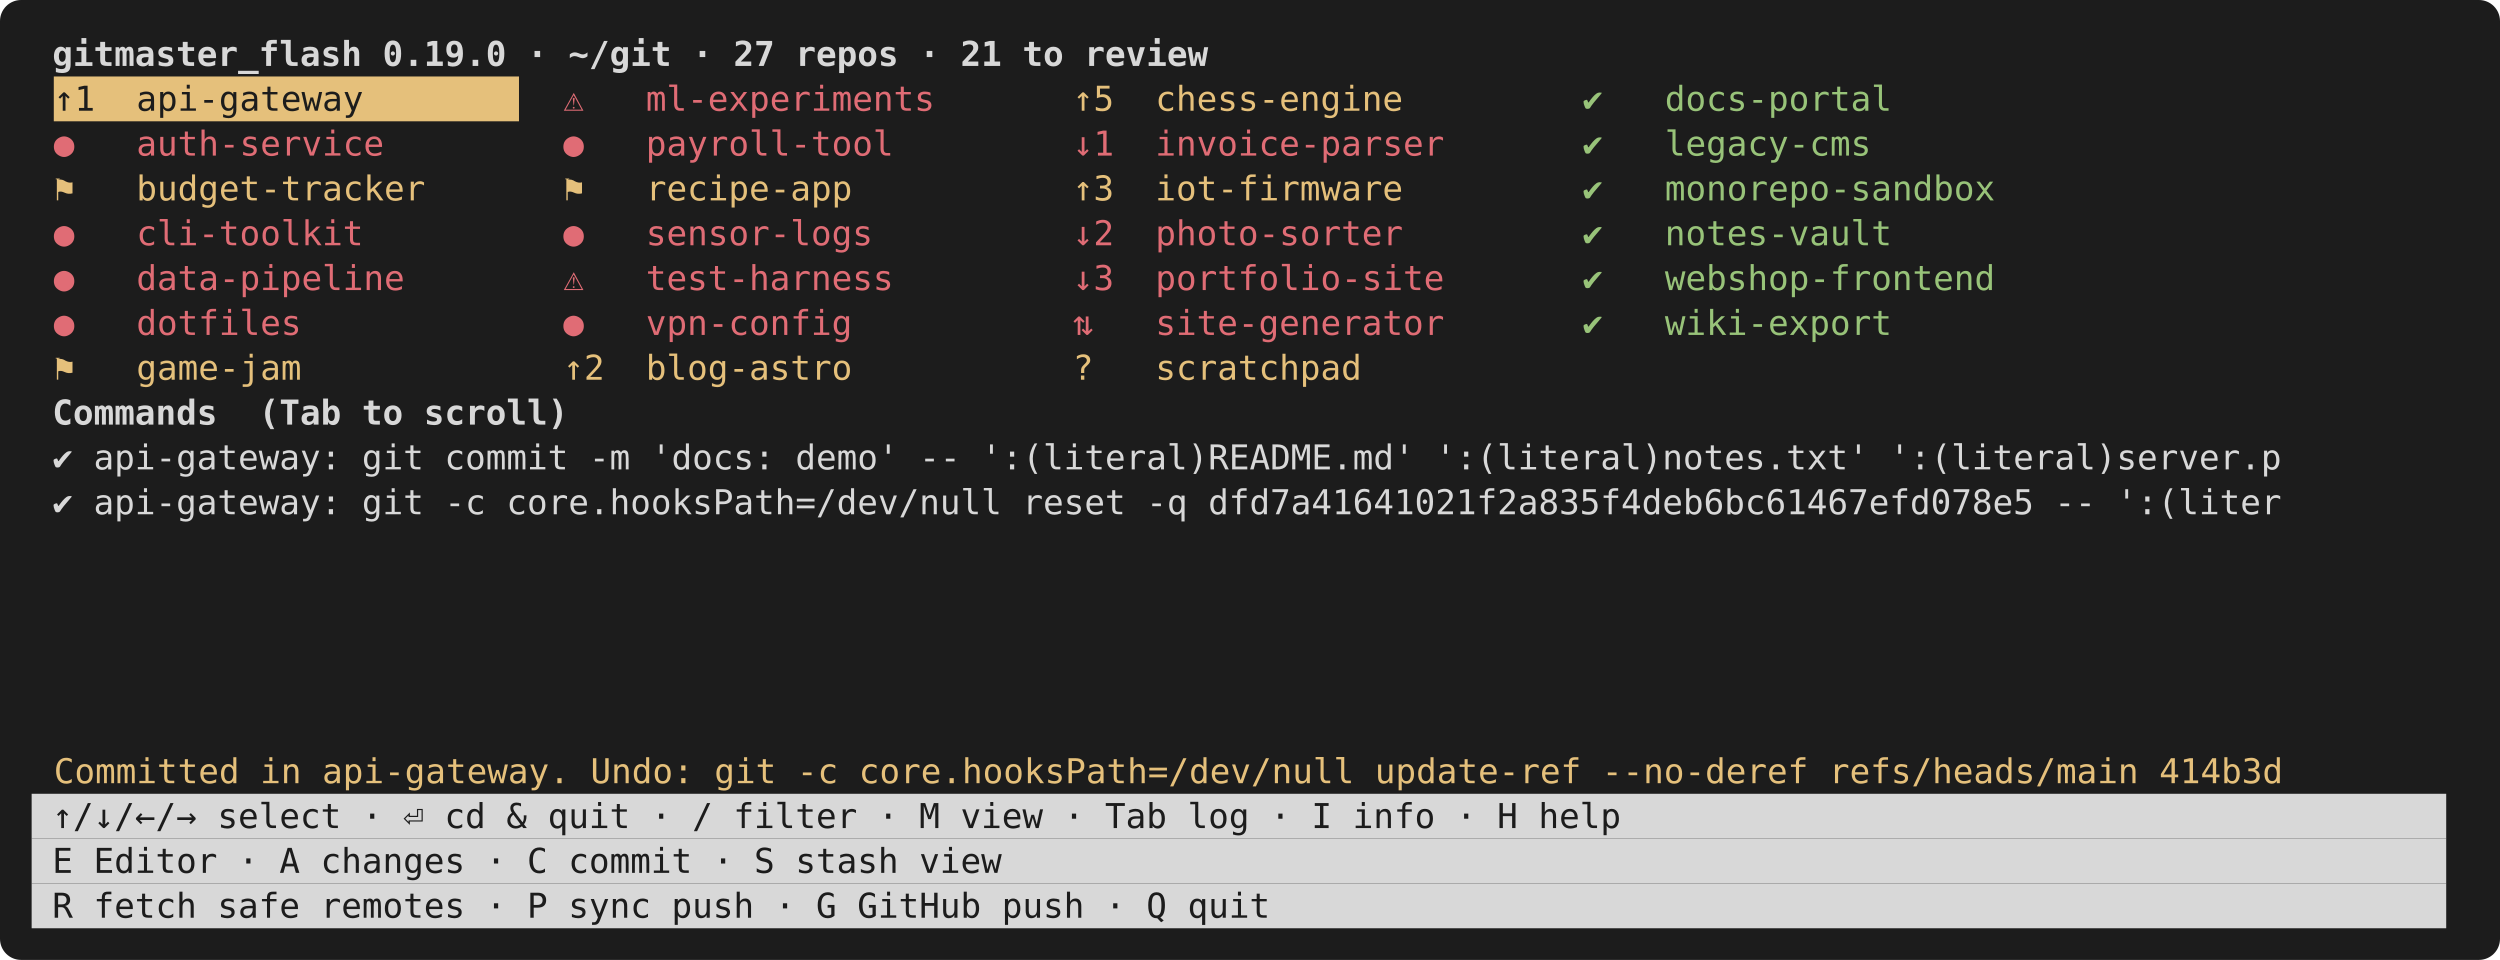
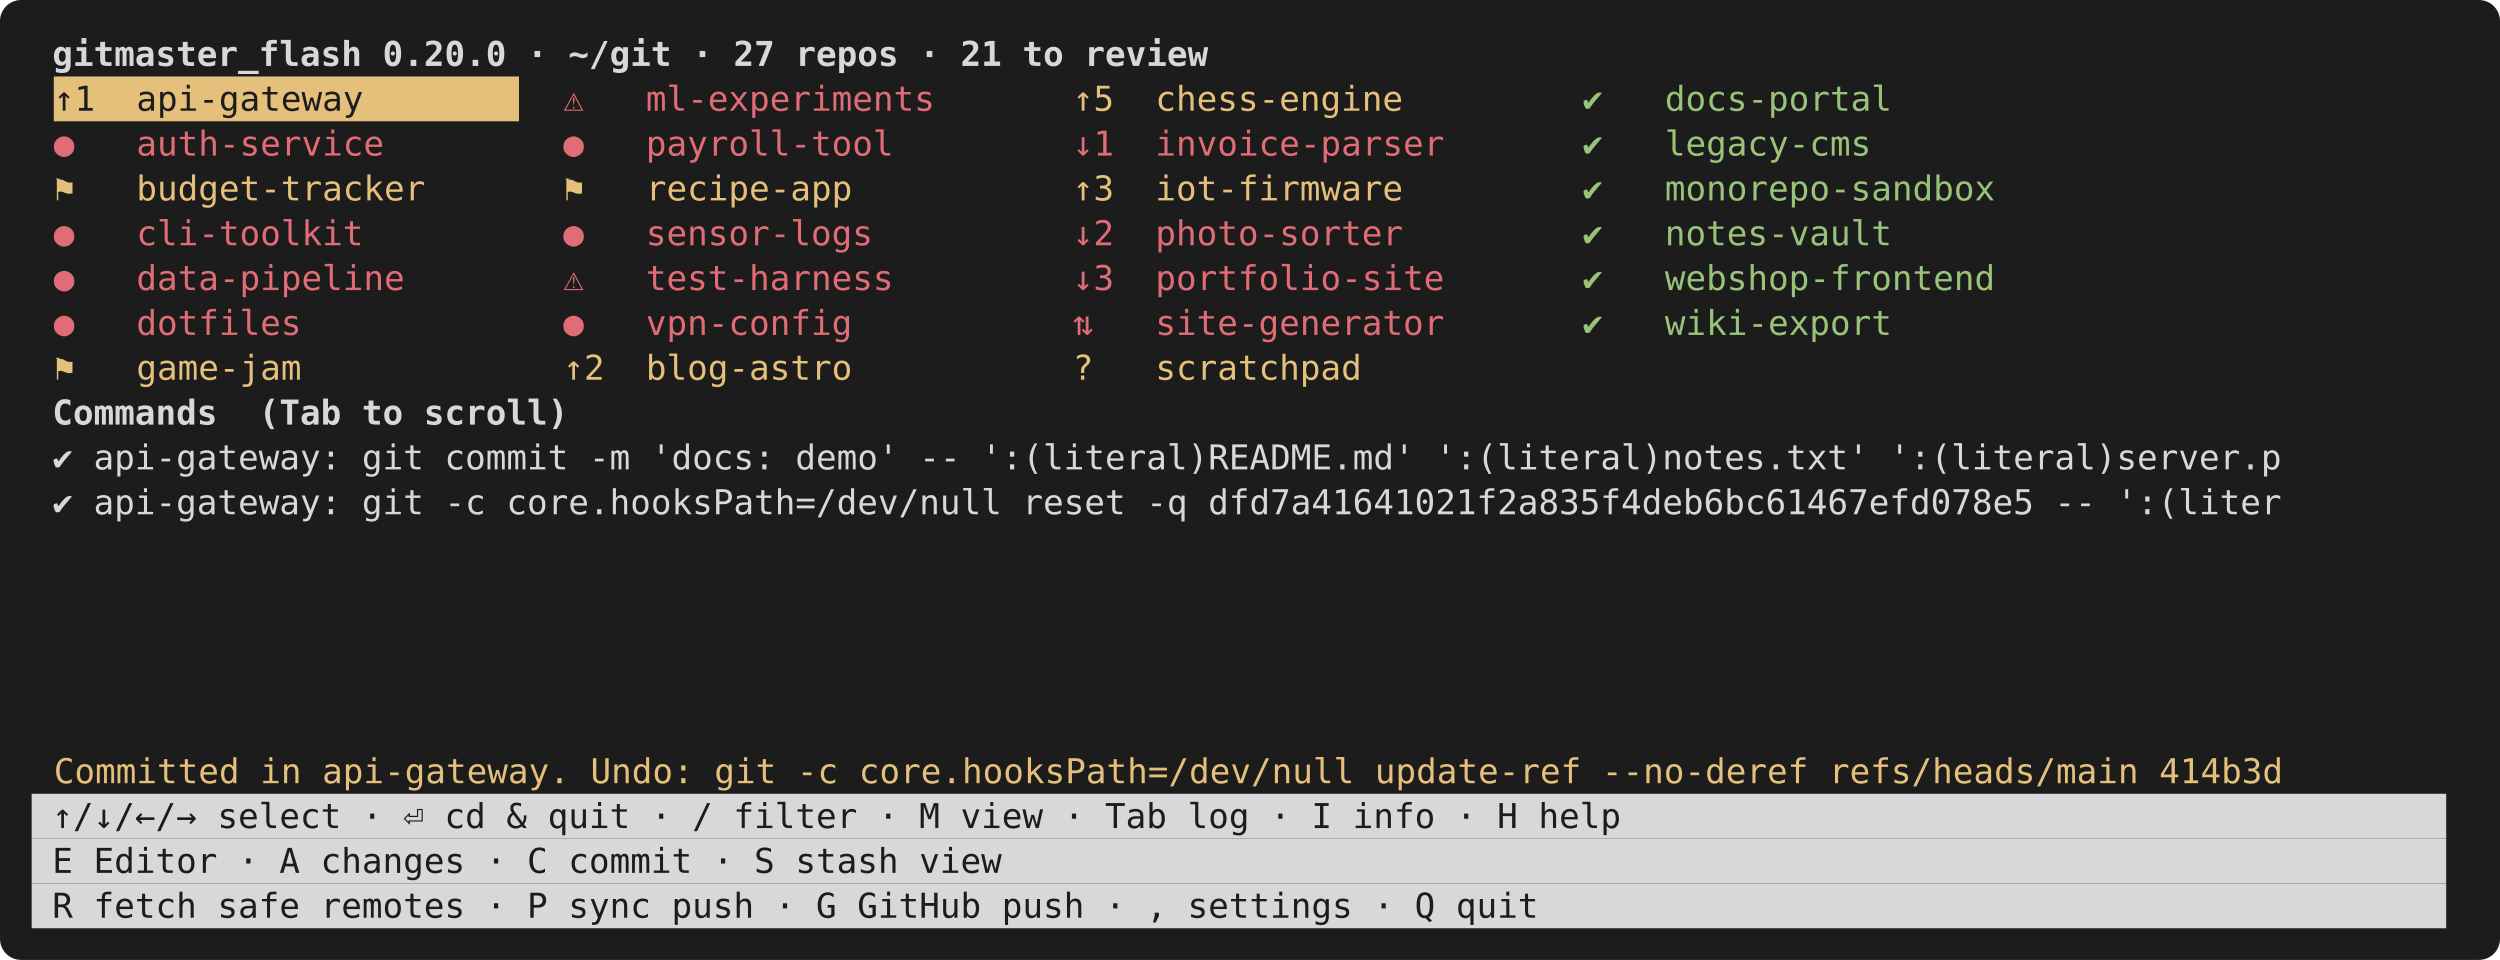
<svg xmlns="http://www.w3.org/2000/svg" viewBox="0 0 948 364" width="948" height="364" font-family="ui-monospace,SFMono-Regular,Menlo,Consolas,monospace" font-size="13">
  <rect width="948" height="364" rx="8" fill="#1c1c1c" />
-   <text x="12.0" y="25.0" fill="#d8d8d8" font-weight="bold" xml:space="preserve"> gitmaster_flash 0.19.0 · ~/git · 27 repos · 21 to review                                                    </text>
+   <text x="12.0" y="25.0" fill="#d8d8d8" font-weight="bold" xml:space="preserve"> gitmaster_flash 0.20.0 · ~/git · 27 repos · 21 to review                                                    </text>
  <rect x="20.4" y="29.0" width="176.4" height="17.0" fill="#e5c07b" />
  <text x="20.4" y="42.0" fill="#1c1c1c" xml:space="preserve">↑1  api-gateway      </text>
  <text x="213.6" y="42.0" fill="#e06c75" xml:space="preserve">⚠   ml-experiments   </text>
  <text x="406.8" y="42.0" fill="#e5c07b" xml:space="preserve">↑5  chess-engine     </text>
  <text x="600.0" y="42.0" fill="#98c379" xml:space="preserve">✔   docs-portal      </text>
  <text x="20.4" y="59.0" fill="#e06c75" xml:space="preserve">●   auth-service     </text>
  <text x="213.6" y="59.0" fill="#e06c75" xml:space="preserve">●   payroll-tool     </text>
  <text x="406.8" y="59.0" fill="#e06c75" xml:space="preserve">↓1  invoice-parser   </text>
  <text x="600.0" y="59.0" fill="#98c379" xml:space="preserve">✔   legacy-cms       </text>
  <text x="20.4" y="76.0" fill="#e5c07b" xml:space="preserve">⚑   budget-tracker   </text>
  <text x="213.6" y="76.0" fill="#e5c07b" xml:space="preserve">⚑   recipe-app       </text>
  <text x="406.8" y="76.0" fill="#e5c07b" xml:space="preserve">↑3  iot-firmware     </text>
  <text x="600.0" y="76.0" fill="#98c379" xml:space="preserve">✔   monorepo-sandbox </text>
  <text x="20.4" y="93.0" fill="#e06c75" xml:space="preserve">●   cli-toolkit      </text>
  <text x="213.6" y="93.0" fill="#e06c75" xml:space="preserve">●   sensor-logs      </text>
  <text x="406.8" y="93.0" fill="#e06c75" xml:space="preserve">↓2  photo-sorter     </text>
  <text x="600.0" y="93.0" fill="#98c379" xml:space="preserve">✔   notes-vault      </text>
  <text x="20.4" y="110.0" fill="#e06c75" xml:space="preserve">●   data-pipeline    </text>
  <text x="213.6" y="110.0" fill="#e06c75" xml:space="preserve">⚠   test-harness     </text>
  <text x="406.8" y="110.0" fill="#e06c75" xml:space="preserve">↓3  portfolio-site   </text>
  <text x="600.0" y="110.0" fill="#98c379" xml:space="preserve">✔   webshop-frontend </text>
  <text x="20.4" y="127.0" fill="#e06c75" xml:space="preserve">●   dotfiles         </text>
  <text x="213.6" y="127.0" fill="#e06c75" xml:space="preserve">●   vpn-config       </text>
  <text x="406.8" y="127.0" fill="#e06c75" xml:space="preserve">⇅   site-generator   </text>
  <text x="600.0" y="127.0" fill="#98c379" xml:space="preserve">✔   wiki-export      </text>
  <text x="20.4" y="144.0" fill="#e5c07b" xml:space="preserve">⚑   game-jam         </text>
  <text x="213.6" y="144.0" fill="#e5c07b" xml:space="preserve">↑2  blog-astro       </text>
  <text x="406.8" y="144.0" fill="#e5c07b" xml:space="preserve">?   scratchpad       </text>
  <text x="12.0" y="161.0" fill="#d8d8d8" font-weight="bold" xml:space="preserve"> Commands  (Tab to scroll)</text>
  <text x="12.0" y="178.0" fill="#d8d8d8" xml:space="preserve"> ✔ api-gateway: git commit -m 'docs: demo' -- ':(literal)README.md' ':(literal)notes.txt' ':(literal)server.p </text>
  <text x="12.0" y="195.0" fill="#d8d8d8" xml:space="preserve"> ✔ api-gateway: git -c core.hooksPath=/dev/null reset -q dfd7a41641021f2a835f4deb6bc61467efd078e5 -- ':(liter </text>
  <text x="20.4" y="297.0" fill="#e5c07b" xml:space="preserve">Committed in api-gateway. Undo: git -c core.hooksPath=/dev/null update-ref --no-deref refs/heads/main 414b3d</text>
  <rect x="12.0" y="301.0" width="915.6" height="17.0" fill="#d8d8d8" />
  <text x="12.0" y="314.0" fill="#1c1c1c" xml:space="preserve"> ↑/↓/←/→ select · ⏎ cd &amp; quit · / filter · M view · Tab log · I info · H help                                </text>
  <rect x="12.0" y="318.0" width="915.6" height="17.0" fill="#d8d8d8" />
  <text x="12.0" y="331.0" fill="#1c1c1c" xml:space="preserve"> E Editor · A changes · C commit · S stash view                                                              </text>
  <rect x="12.0" y="335.0" width="915.6" height="17.0" fill="#d8d8d8" />
-   <text x="12.0" y="348.0" fill="#1c1c1c" xml:space="preserve"> R fetch safe remotes · P sync push · G GitHub push · Q quit                                                 </text>
+   <text x="12.0" y="348.0" fill="#1c1c1c" xml:space="preserve"> R fetch safe remotes · P sync push · G GitHub push · , settings · Q quit                                    </text>
</svg>
